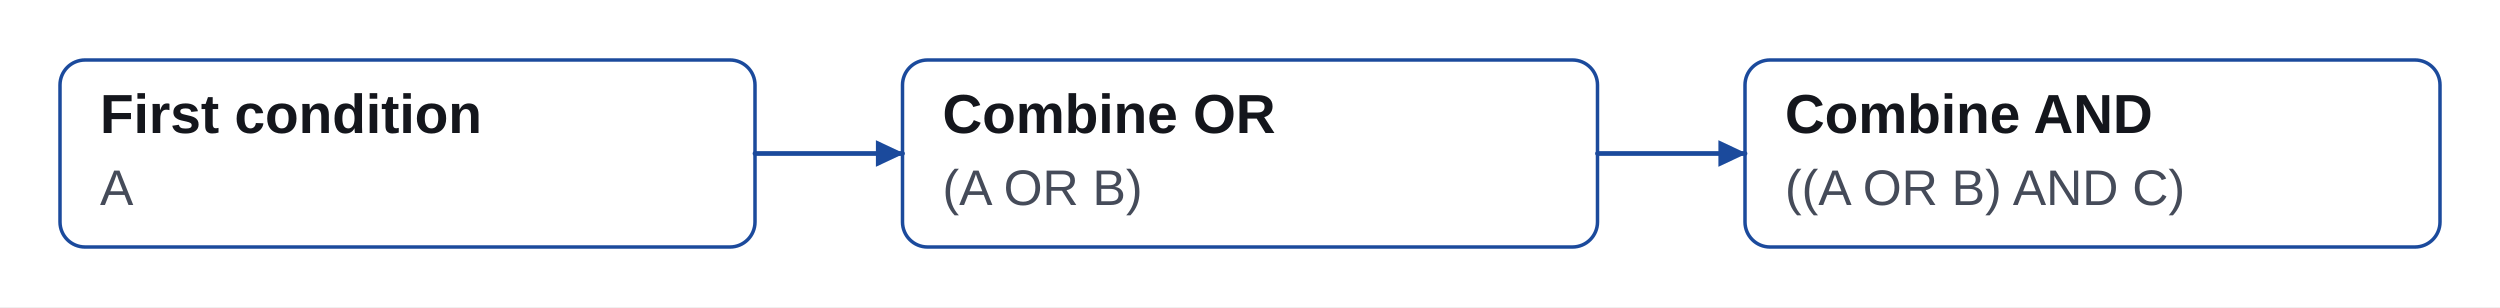
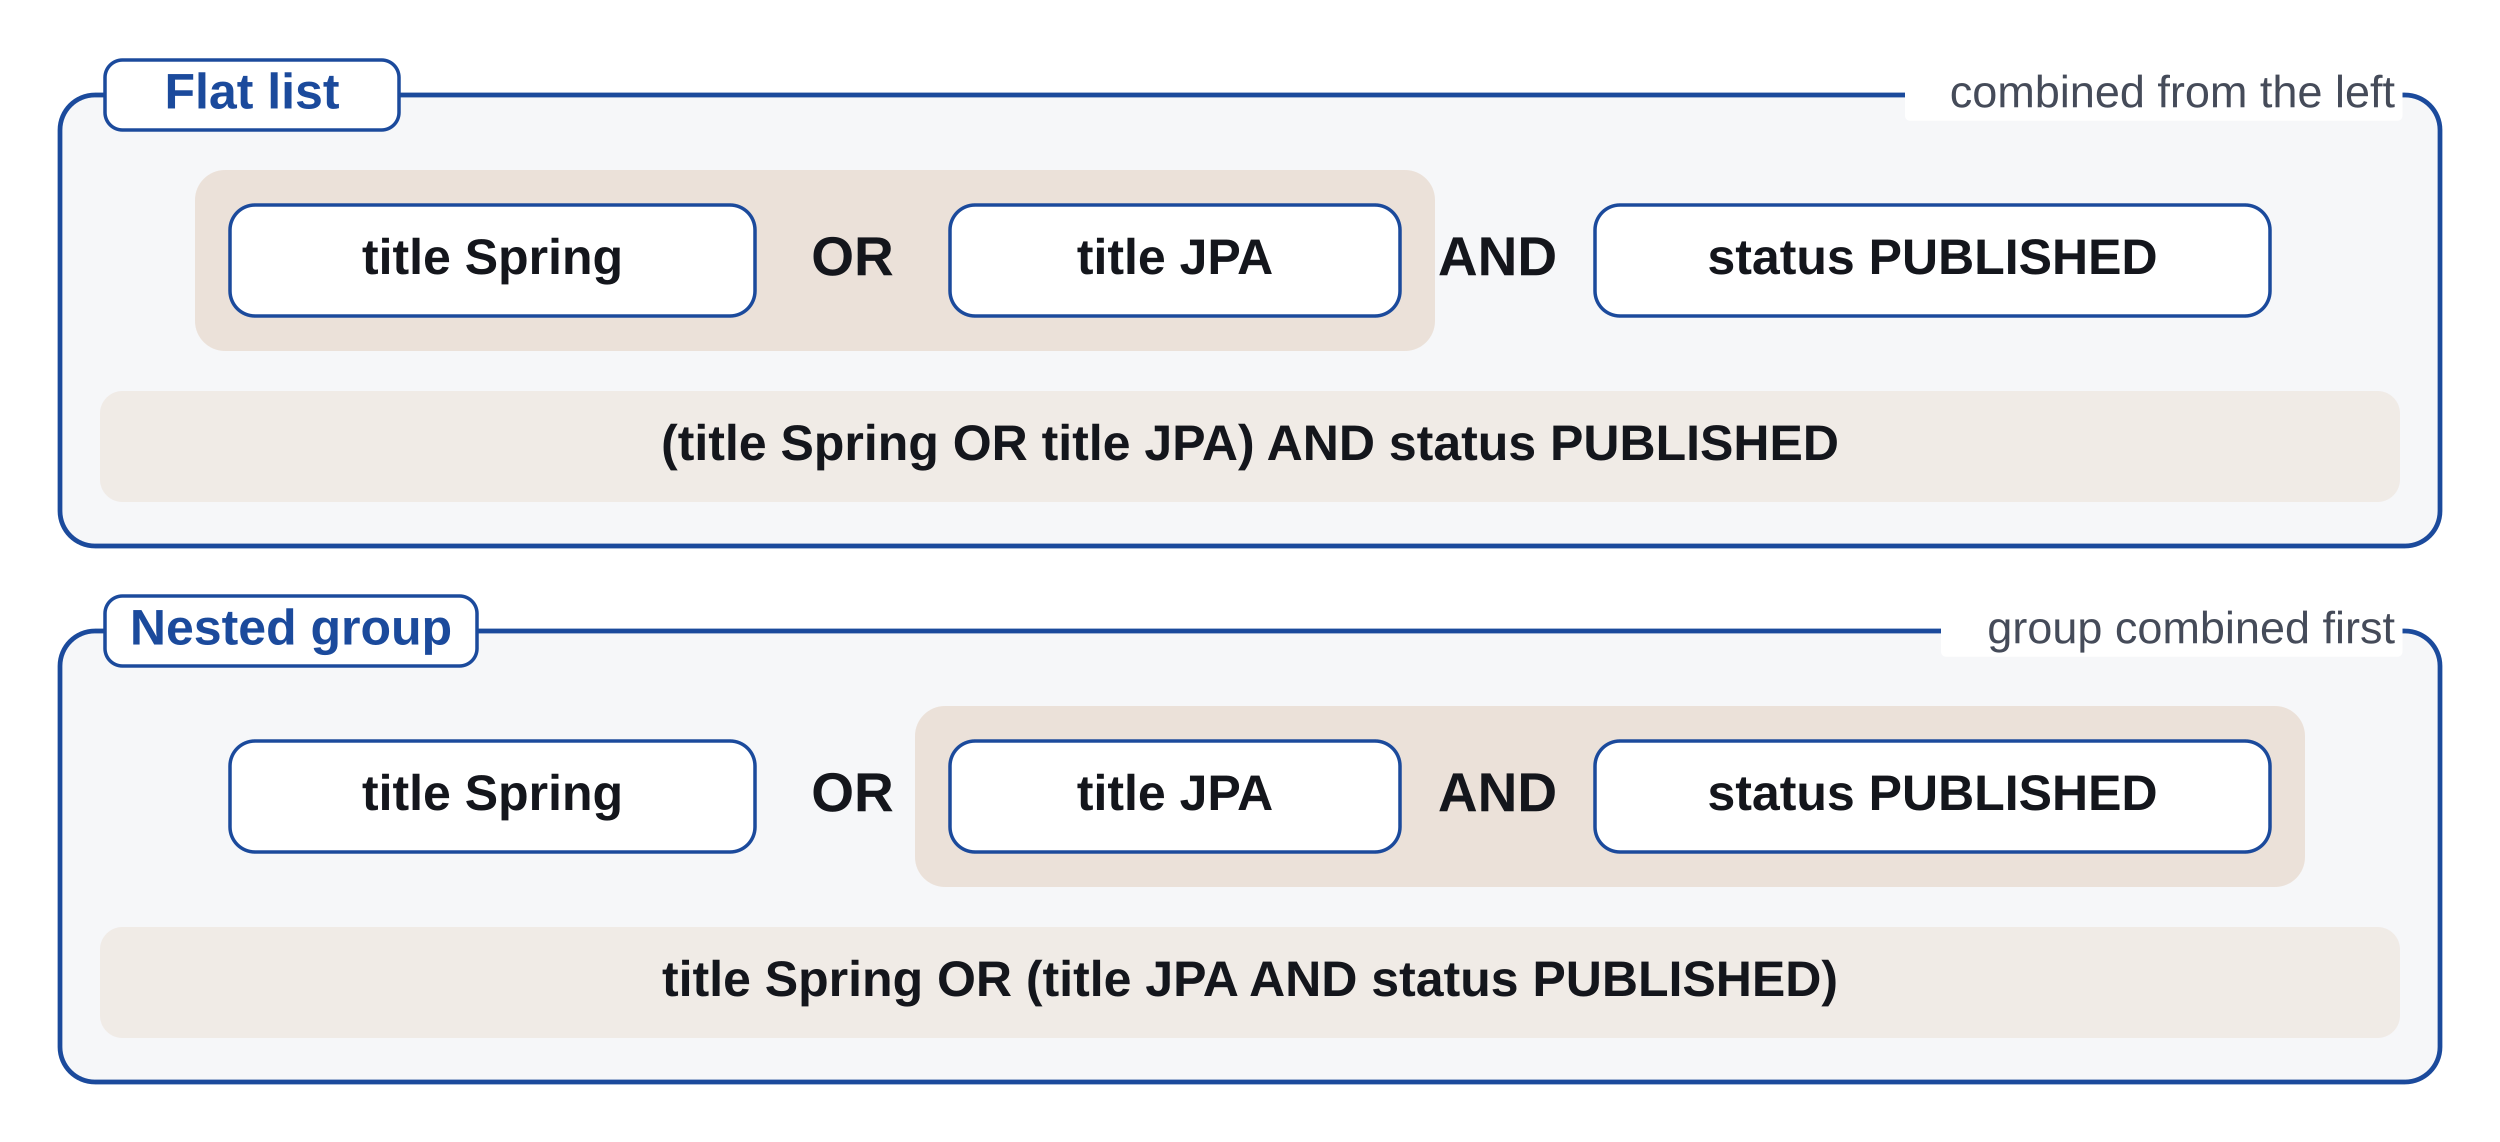
- <svg xmlns="http://www.w3.org/2000/svg" data-list-mode="plain" width="1000.0" height="122.8" viewBox="0 0 1000.0 122.8" font-family="Arial, 'Noto Sans KR', 'Apple SD Gothic Neo', sans-serif">
+ <svg xmlns="http://www.w3.org/2000/svg" data-list-mode="plain" width="1000.0" height="456.8" viewBox="0 0 1000.0 456.8" font-family="Arial, 'Noto Sans KR', 'Apple SD Gothic Neo', sans-serif">
  <defs>
    <linearGradient id="bgwash" x1="0" y1="0" x2="0" y2="1">
      <stop offset="0" stop-color="#ffffff" />
      <stop offset="1" stop-color="#ffffff" />
    </linearGradient>
    <marker id="arr-blue" viewBox="0 0 10 10" refX="8.5" refY="5" markerWidth="7" markerHeight="7" orient="auto">
      <path d="M0.5 1 L9 5 L0.5 9 z" fill="#1b4a9c" />
    </marker>
    <marker id="arr-green" viewBox="0 0 10 10" refX="8.5" refY="5" markerWidth="7" markerHeight="7" orient="auto">
      <path d="M0.5 1 L9 5 L0.5 9 z" fill="#3f7a2e" />
    </marker>
    <marker id="arr-orange" viewBox="0 0 10 10" refX="8.5" refY="5" markerWidth="7" markerHeight="7" orient="auto">
      <path d="M0.5 1 L9 5 L0.5 9 z" fill="#a8560c" />
    </marker>
    <marker id="arr-purple" viewBox="0 0 10 10" refX="8.5" refY="5" markerWidth="7" markerHeight="7" orient="auto">
      <path d="M0.5 1 L9 5 L0.5 9 z" fill="#5b46a8" />
    </marker>
    <marker id="arr-cyan" viewBox="0 0 10 10" refX="8.5" refY="5" markerWidth="7" markerHeight="7" orient="auto">
      <path d="M0.5 1 L9 5 L0.5 9 z" fill="#0f6f96" />
    </marker>
    <marker id="arr-teal" viewBox="0 0 10 10" refX="8.5" refY="5" markerWidth="7" markerHeight="7" orient="auto">
      <path d="M0.5 1 L9 5 L0.5 9 z" fill="#0b6a5a" />
    </marker>
    <marker id="arr-red" viewBox="0 0 10 10" refX="8.5" refY="5" markerWidth="7" markerHeight="7" orient="auto">
      <path d="M0.5 1 L9 5 L0.5 9 z" fill="#a8382a" />
    </marker>
    <marker id="arr-muted" viewBox="0 0 10 10" refX="8.5" refY="5" markerWidth="7" markerHeight="7" orient="auto">
      <path d="M0.5 1 L9 5 L0.5 9 z" fill="#79808f" />
    </marker>
    <marker id="arr-fg" viewBox="0 0 10 10" refX="8.5" refY="5" markerWidth="7" markerHeight="7" orient="auto">
      <path d="M0.5 1 L9 5 L0.5 9 z" fill="#454b59" />
    </marker>
    <marker id="arr-yellow" viewBox="0 0 10 10" refX="8.5" refY="5" markerWidth="7" markerHeight="7" orient="auto">
      <path d="M0.5 1 L9 5 L0.5 9 z" fill="#856310" />
    </marker>
  </defs>
-   <rect width="1000.0" height="122.8" fill="url(#bgwash)" />
-   <rect x="24.0" y="24.0" width="278.0" height="74.8" rx="10" fill="#ffffff" stroke="#1b4a9c" stroke-width="1.4" />
-   <text x="40.0" y="53.2" font-family="Arial, 'Noto Sans KR', 'Apple SD Gothic Neo', sans-serif" font-size="22" fill="#14161c" font-weight="700" text-anchor="start">First condition</text>
-   <text x="40.0" y="82.0" font-family="Arial, 'Noto Sans KR', 'Apple SD Gothic Neo', sans-serif" font-size="20" fill="#454b59" font-weight="400" text-anchor="start">A</text>
-   <rect x="361.0" y="24.0" width="278.0" height="74.8" rx="10" fill="#ffffff" stroke="#1b4a9c" stroke-width="1.4" />
-   <text x="377.0" y="53.2" font-family="Arial, 'Noto Sans KR', 'Apple SD Gothic Neo', sans-serif" font-size="22" fill="#14161c" font-weight="700" text-anchor="start">Combine OR</text>
-   <text x="377.0" y="82.0" font-family="Arial, 'Noto Sans KR', 'Apple SD Gothic Neo', sans-serif" font-size="20" fill="#454b59" font-weight="400" text-anchor="start">(A OR B)</text>
-   <rect x="698.0" y="24.0" width="278.0" height="74.8" rx="10" fill="#ffffff" stroke="#1b4a9c" stroke-width="1.4" />
-   <text x="714.0" y="53.2" font-family="Arial, 'Noto Sans KR', 'Apple SD Gothic Neo', sans-serif" font-size="22" fill="#14161c" font-weight="700" text-anchor="start">Combine AND</text>
-   <text x="714.0" y="82.0" font-family="Arial, 'Noto Sans KR', 'Apple SD Gothic Neo', sans-serif" font-size="20" fill="#454b59" font-weight="400" text-anchor="start">((A OR B) AND C)</text>
-   <path d="M 302.0 61.4 L 331.0 61.4 Q 331.5 61.4 331.5 61.4 L 331.5 61.4 Q 331.5 61.4 332.0 61.4 L 361.0 61.4" fill="none" stroke="#1b4a9c" stroke-width="1.9" stroke-linecap="round" stroke-linejoin="round" marker-end="url(#arr-blue)" />
-   <path d="M 639.0 61.4 L 668.0 61.4 Q 668.5 61.4 668.5 61.4 L 668.5 61.4 Q 668.5 61.4 669.0 61.4 L 698.0 61.4" fill="none" stroke="#1b4a9c" stroke-width="1.9" stroke-linecap="round" stroke-linejoin="round" marker-end="url(#arr-blue)" />
+   <rect width="1000.0" height="456.8" fill="url(#bgwash)" />
+   <rect x="24.0" y="38.0" width="952.0" height="180.4" rx="14" fill="#f6f7f9" stroke="#1b4a9c" stroke-width="1.9" />
+   <rect x="42.0" y="24.0" width="117.6" height="28.0" rx="7" fill="#ffffff" stroke="#1b4a9c" stroke-width="1.4" />
+   <text x="100.8" y="43.4" font-family="Arial, 'Noto Sans KR', 'Apple SD Gothic Neo', sans-serif" font-size="20" fill="#1b4a9c" font-weight="700" text-anchor="middle">Flat list</text>
+   <rect x="762.0" y="28.1" width="199.0" height="20.2" rx="2" fill="#ffffff" />
+   <text x="958.0" y="42.9" font-family="Arial, 'Noto Sans KR', 'Apple SD Gothic Neo', sans-serif" font-size="18" fill="#454b59" font-weight="400" text-anchor="end">combined from the left</text>
+   <path d="M 78 80 A 12 12 0 0 1 90 68 H 562 A 12 12 0 0 1 574 80 V 128.4 A 12 12 0 0 1 562 140.4 H 90 A 12 12 0 0 1 78 128.4 Z" fill="#a8560c" opacity="0.14" data-band="1" />
+   <rect x="92.0" y="82.0" width="210.0" height="44.4" rx="10" fill="#ffffff" stroke="#1b4a9c" stroke-width="1.4" />
+   <text x="197.0" y="109.6" font-family="Arial, 'Noto Sans KR', 'Apple SD Gothic Neo', sans-serif" font-size="20" fill="#14161c" font-weight="600" text-anchor="middle">title Spring</text>
+   <rect x="380.0" y="82.0" width="180.0" height="44.4" rx="10" fill="#ffffff" stroke="#1b4a9c" stroke-width="1.4" />
+   <text x="470.0" y="109.6" font-family="Arial, 'Noto Sans KR', 'Apple SD Gothic Neo', sans-serif" font-size="20" fill="#14161c" font-weight="600" text-anchor="middle">title JPA</text>
+   <rect x="638.0" y="82.0" width="270.0" height="44.4" rx="10" fill="#ffffff" stroke="#1b4a9c" stroke-width="1.4" />
+   <text x="773.0" y="109.6" font-family="Arial, 'Noto Sans KR', 'Apple SD Gothic Neo', sans-serif" font-size="20" fill="#14161c" font-weight="600" text-anchor="middle">status PUBLISHED</text>
+   <text x="341.0" y="110.1" font-family="Arial, 'Noto Sans KR', 'Apple SD Gothic Neo', sans-serif" font-size="22" fill="#14161c" font-weight="700" text-anchor="middle">OR</text>
+   <text x="599.0" y="110.1" font-family="Arial, 'Noto Sans KR', 'Apple SD Gothic Neo', sans-serif" font-size="22" fill="#14161c" font-weight="700" text-anchor="middle">AND</text>
+   <rect x="40.0" y="156.4" width="920.0" height="44.4" rx="9" fill="#a8560c" opacity="0.08" />
+   <text x="500.0" y="184.0" font-family="Arial, 'Noto Sans KR', 'Apple SD Gothic Neo', sans-serif" font-size="20" fill="#14161c" font-weight="600" text-anchor="middle">(title Spring OR title JPA) AND status PUBLISHED</text>
+   <rect x="24.0" y="252.4" width="952.0" height="180.4" rx="14" fill="#f6f7f9" stroke="#1b4a9c" stroke-width="1.9" />
+   <rect x="42.0" y="238.4" width="148.8" height="28.0" rx="7" fill="#ffffff" stroke="#1b4a9c" stroke-width="1.4" />
+   <text x="116.4" y="257.8" font-family="Arial, 'Noto Sans KR', 'Apple SD Gothic Neo', sans-serif" font-size="20" fill="#1b4a9c" font-weight="700" text-anchor="middle">Nested group</text>
+   <rect x="776.4" y="242.5" width="184.6" height="20.2" rx="2" fill="#ffffff" />
+   <text x="958.0" y="257.3" font-family="Arial, 'Noto Sans KR', 'Apple SD Gothic Neo', sans-serif" font-size="18" fill="#454b59" font-weight="400" text-anchor="end">group combined first</text>
+   <path d="M 366 294.4 A 12 12 0 0 1 378 282.4 H 910 A 12 12 0 0 1 922 294.4 V 342.8 A 12 12 0 0 1 910 354.8 H 378 A 12 12 0 0 1 366 342.8 Z" fill="#a8560c" opacity="0.14" data-band="1" />
+   <rect x="92.0" y="296.4" width="210.0" height="44.4" rx="10" fill="#ffffff" stroke="#1b4a9c" stroke-width="1.4" />
+   <text x="197.0" y="324.0" font-family="Arial, 'Noto Sans KR', 'Apple SD Gothic Neo', sans-serif" font-size="20" fill="#14161c" font-weight="600" text-anchor="middle">title Spring</text>
+   <rect x="380.0" y="296.4" width="180.0" height="44.4" rx="10" fill="#ffffff" stroke="#1b4a9c" stroke-width="1.4" />
+   <text x="470.0" y="324.0" font-family="Arial, 'Noto Sans KR', 'Apple SD Gothic Neo', sans-serif" font-size="20" fill="#14161c" font-weight="600" text-anchor="middle">title JPA</text>
+   <rect x="638.0" y="296.4" width="270.0" height="44.4" rx="10" fill="#ffffff" stroke="#1b4a9c" stroke-width="1.4" />
+   <text x="773.0" y="324.0" font-family="Arial, 'Noto Sans KR', 'Apple SD Gothic Neo', sans-serif" font-size="20" fill="#14161c" font-weight="600" text-anchor="middle">status PUBLISHED</text>
+   <text x="341.0" y="324.5" font-family="Arial, 'Noto Sans KR', 'Apple SD Gothic Neo', sans-serif" font-size="22" fill="#14161c" font-weight="700" text-anchor="middle">OR</text>
+   <text x="599.0" y="324.5" font-family="Arial, 'Noto Sans KR', 'Apple SD Gothic Neo', sans-serif" font-size="22" fill="#14161c" font-weight="700" text-anchor="middle">AND</text>
+   <rect x="40.0" y="370.8" width="920.0" height="44.4" rx="9" fill="#a8560c" opacity="0.08" />
+   <text x="500.0" y="398.4" font-family="Arial, 'Noto Sans KR', 'Apple SD Gothic Neo', sans-serif" font-size="20" fill="#14161c" font-weight="600" text-anchor="middle">title Spring OR (title JPA AND status PUBLISHED)</text>
</svg>
